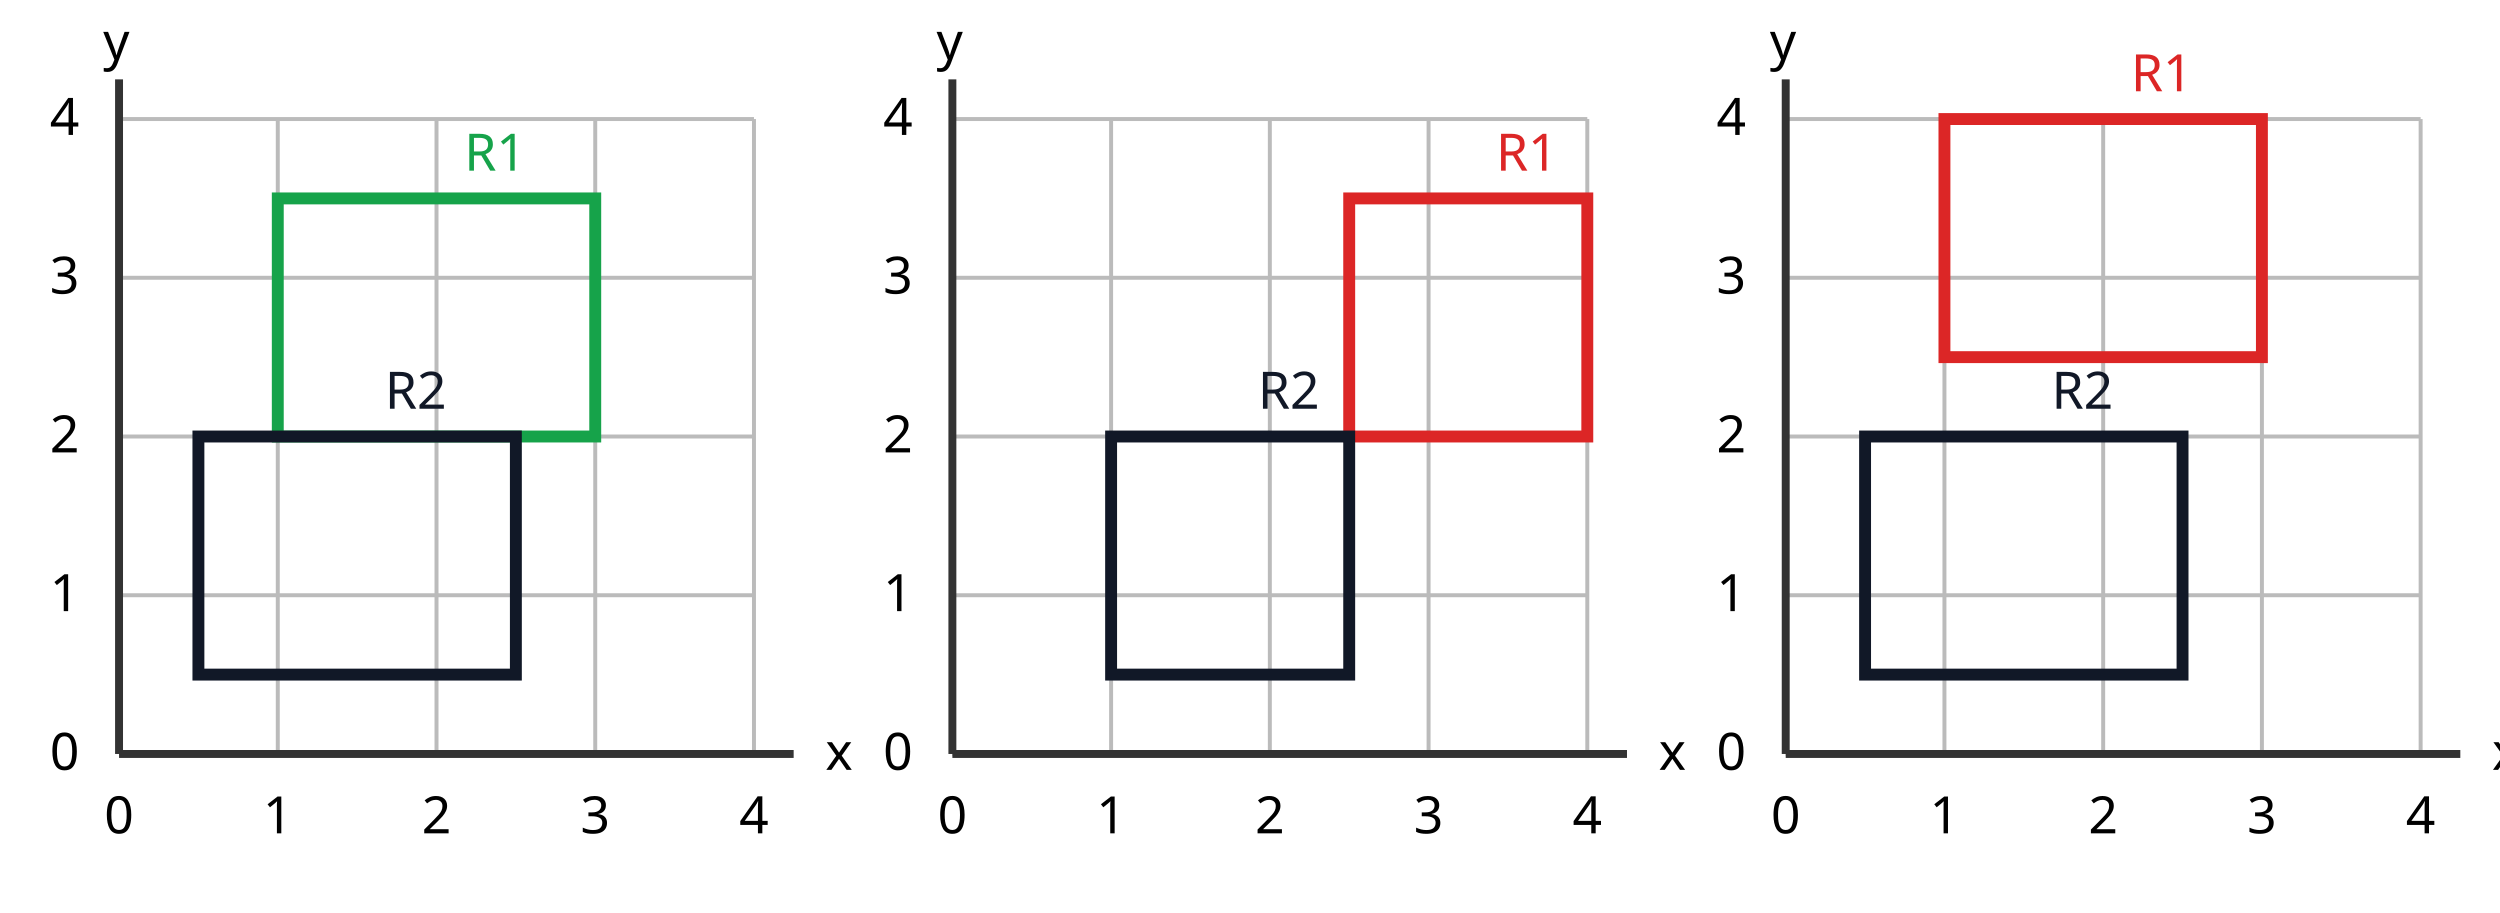
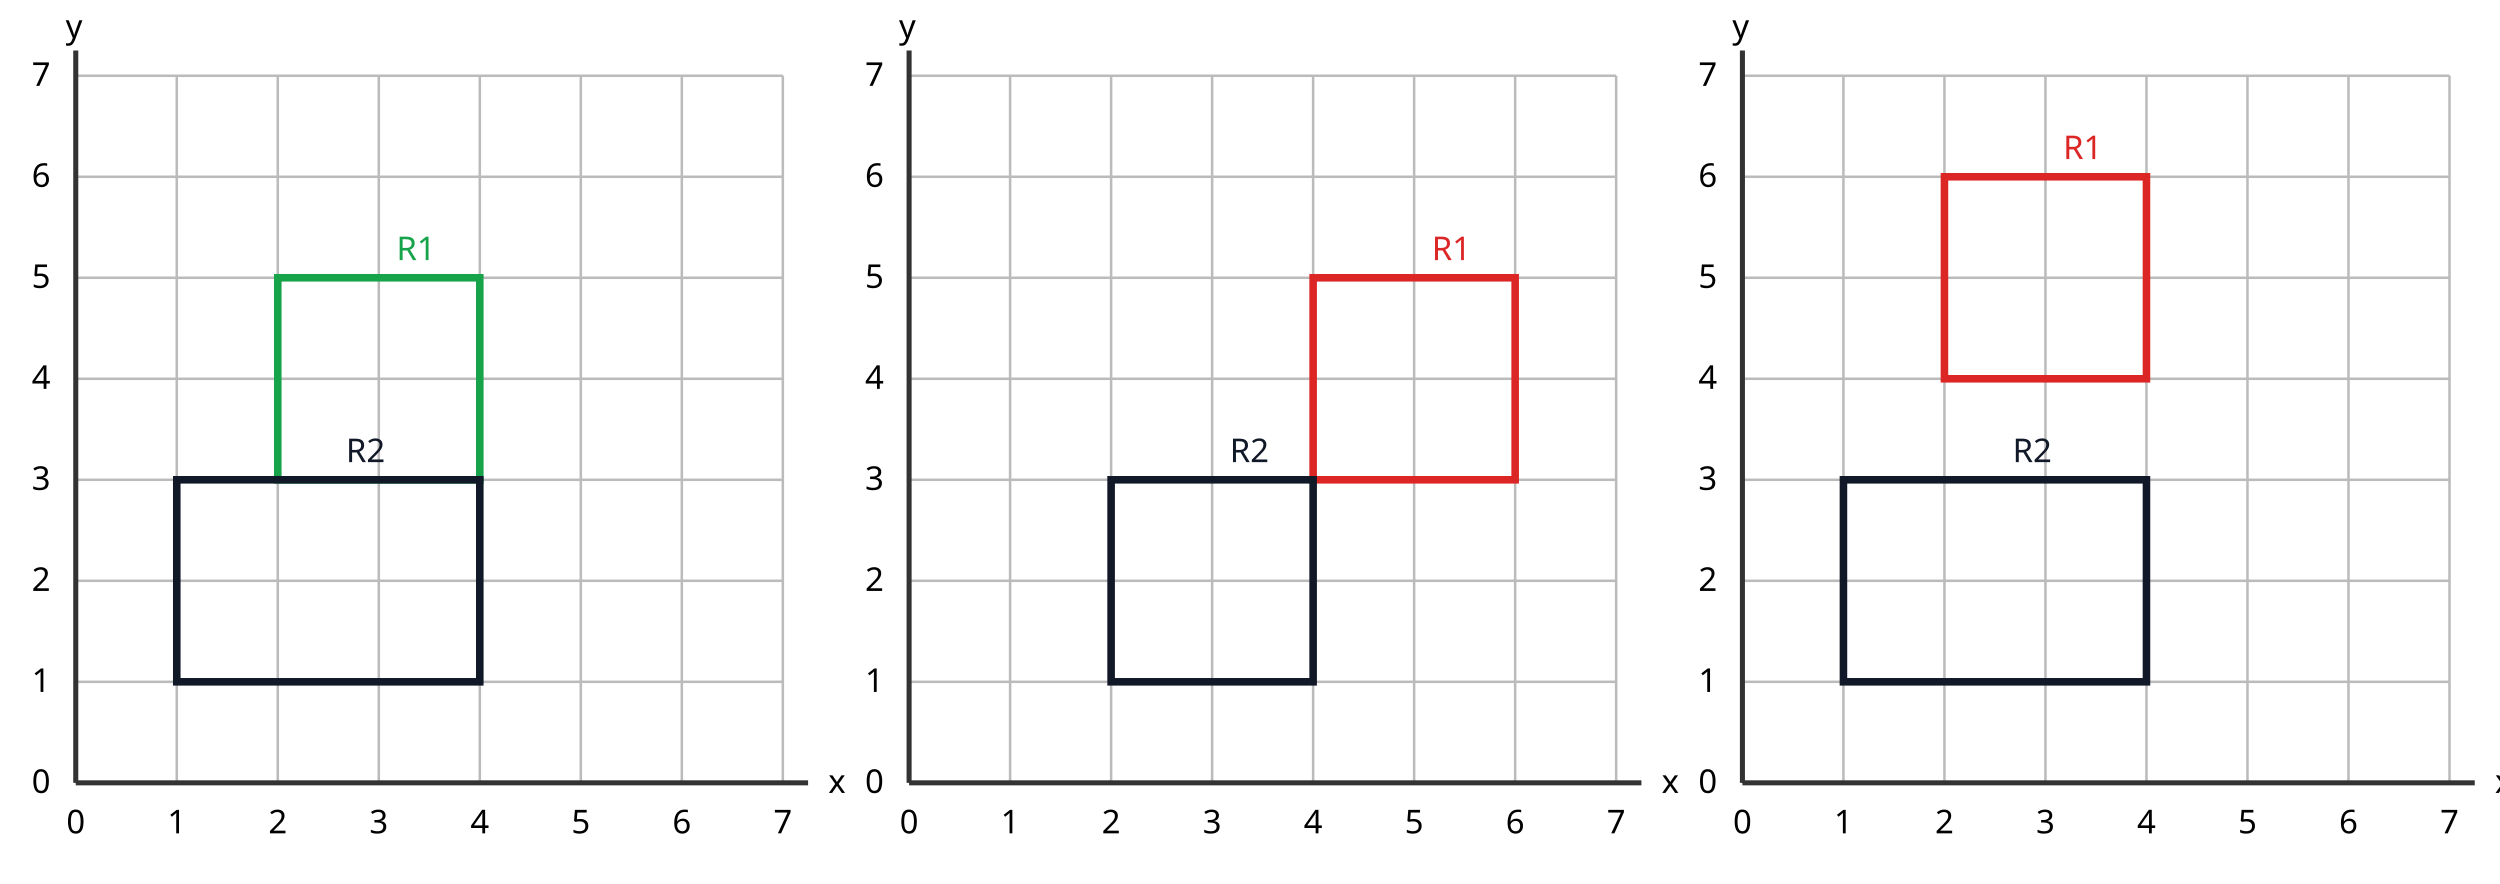
- <svg xmlns="http://www.w3.org/2000/svg" width="630" height="230" viewBox="0 0 630 230">
+ <svg xmlns="http://www.w3.org/2000/svg" width="990" height="350" viewBox="0 0 990 350">
  <style>text{font:13px sans-serif}.grid{stroke:#bbb;stroke-width:1}.axis{stroke:#333;stroke-width:2}.shape{fill:none;stroke-width:3}.endpoint{stroke:none}</style>
-   <line class="grid" x1="30" y1="30" x2="30" y2="190" />
-   <line class="grid" x1="30" y1="190" x2="190" y2="190" />
-   <text x="30" y="210" text-anchor="middle">0</text>
-   <text x="20" y="194" text-anchor="end">0</text>
-   <line class="grid" x1="70" y1="30" x2="70" y2="190" />
-   <line class="grid" x1="30" y1="150" x2="190" y2="150" />
-   <text x="70" y="210" text-anchor="middle">1</text>
-   <text x="20" y="154" text-anchor="end">1</text>
-   <line class="grid" x1="110" y1="30" x2="110" y2="190" />
-   <line class="grid" x1="30" y1="110" x2="190" y2="110" />
-   <text x="110" y="210" text-anchor="middle">2</text>
-   <text x="20" y="114" text-anchor="end">2</text>
-   <line class="grid" x1="150" y1="30" x2="150" y2="190" />
-   <line class="grid" x1="30" y1="70" x2="190" y2="70" />
-   <text x="150" y="210" text-anchor="middle">3</text>
-   <text x="20" y="74" text-anchor="end">3</text>
-   <line class="grid" x1="190" y1="30" x2="190" y2="190" />
-   <line class="grid" x1="30" y1="30" x2="190" y2="30" />
-   <text x="190" y="210" text-anchor="middle">4</text>
-   <text x="20" y="34" text-anchor="end">4</text>
-   <line class="axis" x1="30" y1="190" x2="200" y2="190" />
-   <line class="axis" x1="30" y1="190" x2="30" y2="20" />
-   <text x="208" y="194">x</text>
+   <line class="grid" x1="30" y1="30" x2="30" y2="310" />
+   <line class="grid" x1="30" y1="310" x2="310" y2="310" />
+   <text x="30" y="330" text-anchor="middle">0</text>
+   <text x="20" y="314" text-anchor="end">0</text>
+   <line class="grid" x1="70" y1="30" x2="70" y2="310" />
+   <line class="grid" x1="30" y1="270" x2="310" y2="270" />
+   <text x="70" y="330" text-anchor="middle">1</text>
+   <text x="20" y="274" text-anchor="end">1</text>
+   <line class="grid" x1="110" y1="30" x2="110" y2="310" />
+   <line class="grid" x1="30" y1="230" x2="310" y2="230" />
+   <text x="110" y="330" text-anchor="middle">2</text>
+   <text x="20" y="234" text-anchor="end">2</text>
+   <line class="grid" x1="150" y1="30" x2="150" y2="310" />
+   <line class="grid" x1="30" y1="190" x2="310" y2="190" />
+   <text x="150" y="330" text-anchor="middle">3</text>
+   <text x="20" y="194" text-anchor="end">3</text>
+   <line class="grid" x1="190" y1="30" x2="190" y2="310" />
+   <line class="grid" x1="30" y1="150" x2="310" y2="150" />
+   <text x="190" y="330" text-anchor="middle">4</text>
+   <text x="20" y="154" text-anchor="end">4</text>
+   <line class="grid" x1="230" y1="30" x2="230" y2="310" />
+   <line class="grid" x1="30" y1="110" x2="310" y2="110" />
+   <text x="230" y="330" text-anchor="middle">5</text>
+   <text x="20" y="114" text-anchor="end">5</text>
+   <line class="grid" x1="270" y1="30" x2="270" y2="310" />
+   <line class="grid" x1="30" y1="70" x2="310" y2="70" />
+   <text x="270" y="330" text-anchor="middle">6</text>
+   <text x="20" y="74" text-anchor="end">6</text>
+   <line class="grid" x1="310" y1="30" x2="310" y2="310" />
+   <line class="grid" x1="30" y1="30" x2="310" y2="30" />
+   <text x="310" y="330" text-anchor="middle">7</text>
+   <text x="20" y="34" text-anchor="end">7</text>
+   <line class="axis" x1="30" y1="310" x2="320" y2="310" />
+   <line class="axis" x1="30" y1="310" x2="30" y2="20" />
+   <text x="328" y="314">x</text>
  <text x="26" y="15">y</text>
-   <rect class="shape" x="70" y="50.0" width="80" height="60.0" stroke="#16a34a" />
-   <text x="117.0" y="43.0" fill="#16a34a">R1</text>
-   <rect class="shape" x="50.0" y="110" width="80.0" height="60.0" stroke="#111827" />
-   <text x="97.0" y="103" fill="#111827">R2</text>
-   <line class="grid" x1="240" y1="30" x2="240" y2="190" />
-   <line class="grid" x1="240" y1="190" x2="400" y2="190" />
-   <text x="240" y="210" text-anchor="middle">0</text>
-   <text x="230" y="194" text-anchor="end">0</text>
-   <line class="grid" x1="280" y1="30" x2="280" y2="190" />
-   <line class="grid" x1="240" y1="150" x2="400" y2="150" />
-   <text x="280" y="210" text-anchor="middle">1</text>
-   <text x="230" y="154" text-anchor="end">1</text>
-   <line class="grid" x1="320" y1="30" x2="320" y2="190" />
-   <line class="grid" x1="240" y1="110" x2="400" y2="110" />
-   <text x="320" y="210" text-anchor="middle">2</text>
-   <text x="230" y="114" text-anchor="end">2</text>
-   <line class="grid" x1="360" y1="30" x2="360" y2="190" />
-   <line class="grid" x1="240" y1="70" x2="400" y2="70" />
-   <text x="360" y="210" text-anchor="middle">3</text>
-   <text x="230" y="74" text-anchor="end">3</text>
-   <line class="grid" x1="400" y1="30" x2="400" y2="190" />
-   <line class="grid" x1="240" y1="30" x2="400" y2="30" />
-   <text x="400" y="210" text-anchor="middle">4</text>
-   <text x="230" y="34" text-anchor="end">4</text>
-   <line class="axis" x1="240" y1="190" x2="410" y2="190" />
-   <line class="axis" x1="240" y1="190" x2="240" y2="20" />
-   <text x="418" y="194">x</text>
-   <text x="236" y="15">y</text>
-   <rect class="shape" x="340.0" y="50.0" width="60.0" height="60.0" stroke="#dc2626" />
-   <text x="377.0" y="43.0" fill="#dc2626">R1</text>
-   <rect class="shape" x="280" y="110" width="60.0" height="60.0" stroke="#111827" />
-   <text x="317.0" y="103" fill="#111827">R2</text>
-   <line class="grid" x1="450" y1="30" x2="450" y2="190" />
-   <line class="grid" x1="450" y1="190" x2="610" y2="190" />
-   <text x="450" y="210" text-anchor="middle">0</text>
-   <text x="440" y="194" text-anchor="end">0</text>
-   <line class="grid" x1="490" y1="30" x2="490" y2="190" />
-   <line class="grid" x1="450" y1="150" x2="610" y2="150" />
-   <text x="490" y="210" text-anchor="middle">1</text>
-   <text x="440" y="154" text-anchor="end">1</text>
-   <line class="grid" x1="530" y1="30" x2="530" y2="190" />
-   <line class="grid" x1="450" y1="110" x2="610" y2="110" />
-   <text x="530" y="210" text-anchor="middle">2</text>
-   <text x="440" y="114" text-anchor="end">2</text>
-   <line class="grid" x1="570" y1="30" x2="570" y2="190" />
-   <line class="grid" x1="450" y1="70" x2="610" y2="70" />
-   <text x="570" y="210" text-anchor="middle">3</text>
-   <text x="440" y="74" text-anchor="end">3</text>
-   <line class="grid" x1="610" y1="30" x2="610" y2="190" />
-   <line class="grid" x1="450" y1="30" x2="610" y2="30" />
-   <text x="610" y="210" text-anchor="middle">4</text>
-   <text x="440" y="34" text-anchor="end">4</text>
-   <line class="axis" x1="450" y1="190" x2="620" y2="190" />
-   <line class="axis" x1="450" y1="190" x2="450" y2="20" />
-   <text x="628" y="194">x</text>
-   <text x="446" y="15">y</text>
-   <rect class="shape" x="490" y="30" width="80" height="60.0" stroke="#dc2626" />
-   <text x="537.0" y="23" fill="#dc2626">R1</text>
-   <rect class="shape" x="470.0" y="110" width="80.0" height="60.0" stroke="#111827" />
-   <text x="517.0" y="103" fill="#111827">R2</text>
+   <rect class="shape" x="110" y="110" width="80" height="80" stroke="#16a34a" />
+   <text x="157.0" y="103" fill="#16a34a">R1</text>
+   <rect class="shape" x="70" y="190" width="120" height="80" stroke="#111827" />
+   <text x="137.0" y="183" fill="#111827">R2</text>
+   <line class="grid" x1="360" y1="30" x2="360" y2="310" />
+   <line class="grid" x1="360" y1="310" x2="640" y2="310" />
+   <text x="360" y="330" text-anchor="middle">0</text>
+   <text x="350" y="314" text-anchor="end">0</text>
+   <line class="grid" x1="400" y1="30" x2="400" y2="310" />
+   <line class="grid" x1="360" y1="270" x2="640" y2="270" />
+   <text x="400" y="330" text-anchor="middle">1</text>
+   <text x="350" y="274" text-anchor="end">1</text>
+   <line class="grid" x1="440" y1="30" x2="440" y2="310" />
+   <line class="grid" x1="360" y1="230" x2="640" y2="230" />
+   <text x="440" y="330" text-anchor="middle">2</text>
+   <text x="350" y="234" text-anchor="end">2</text>
+   <line class="grid" x1="480" y1="30" x2="480" y2="310" />
+   <line class="grid" x1="360" y1="190" x2="640" y2="190" />
+   <text x="480" y="330" text-anchor="middle">3</text>
+   <text x="350" y="194" text-anchor="end">3</text>
+   <line class="grid" x1="520" y1="30" x2="520" y2="310" />
+   <line class="grid" x1="360" y1="150" x2="640" y2="150" />
+   <text x="520" y="330" text-anchor="middle">4</text>
+   <text x="350" y="154" text-anchor="end">4</text>
+   <line class="grid" x1="560" y1="30" x2="560" y2="310" />
+   <line class="grid" x1="360" y1="110" x2="640" y2="110" />
+   <text x="560" y="330" text-anchor="middle">5</text>
+   <text x="350" y="114" text-anchor="end">5</text>
+   <line class="grid" x1="600" y1="30" x2="600" y2="310" />
+   <line class="grid" x1="360" y1="70" x2="640" y2="70" />
+   <text x="600" y="330" text-anchor="middle">6</text>
+   <text x="350" y="74" text-anchor="end">6</text>
+   <line class="grid" x1="640" y1="30" x2="640" y2="310" />
+   <line class="grid" x1="360" y1="30" x2="640" y2="30" />
+   <text x="640" y="330" text-anchor="middle">7</text>
+   <text x="350" y="34" text-anchor="end">7</text>
+   <line class="axis" x1="360" y1="310" x2="650" y2="310" />
+   <line class="axis" x1="360" y1="310" x2="360" y2="20" />
+   <text x="658" y="314">x</text>
+   <text x="356" y="15">y</text>
+   <rect class="shape" x="520" y="110" width="80" height="80" stroke="#dc2626" />
+   <text x="567.0" y="103" fill="#dc2626">R1</text>
+   <rect class="shape" x="440" y="190" width="80" height="80" stroke="#111827" />
+   <text x="487.0" y="183" fill="#111827">R2</text>
+   <line class="grid" x1="690" y1="30" x2="690" y2="310" />
+   <line class="grid" x1="690" y1="310" x2="970" y2="310" />
+   <text x="690" y="330" text-anchor="middle">0</text>
+   <text x="680" y="314" text-anchor="end">0</text>
+   <line class="grid" x1="730" y1="30" x2="730" y2="310" />
+   <line class="grid" x1="690" y1="270" x2="970" y2="270" />
+   <text x="730" y="330" text-anchor="middle">1</text>
+   <text x="680" y="274" text-anchor="end">1</text>
+   <line class="grid" x1="770" y1="30" x2="770" y2="310" />
+   <line class="grid" x1="690" y1="230" x2="970" y2="230" />
+   <text x="770" y="330" text-anchor="middle">2</text>
+   <text x="680" y="234" text-anchor="end">2</text>
+   <line class="grid" x1="810" y1="30" x2="810" y2="310" />
+   <line class="grid" x1="690" y1="190" x2="970" y2="190" />
+   <text x="810" y="330" text-anchor="middle">3</text>
+   <text x="680" y="194" text-anchor="end">3</text>
+   <line class="grid" x1="850" y1="30" x2="850" y2="310" />
+   <line class="grid" x1="690" y1="150" x2="970" y2="150" />
+   <text x="850" y="330" text-anchor="middle">4</text>
+   <text x="680" y="154" text-anchor="end">4</text>
+   <line class="grid" x1="890" y1="30" x2="890" y2="310" />
+   <line class="grid" x1="690" y1="110" x2="970" y2="110" />
+   <text x="890" y="330" text-anchor="middle">5</text>
+   <text x="680" y="114" text-anchor="end">5</text>
+   <line class="grid" x1="930" y1="30" x2="930" y2="310" />
+   <line class="grid" x1="690" y1="70" x2="970" y2="70" />
+   <text x="930" y="330" text-anchor="middle">6</text>
+   <text x="680" y="74" text-anchor="end">6</text>
+   <line class="grid" x1="970" y1="30" x2="970" y2="310" />
+   <line class="grid" x1="690" y1="30" x2="970" y2="30" />
+   <text x="970" y="330" text-anchor="middle">7</text>
+   <text x="680" y="34" text-anchor="end">7</text>
+   <line class="axis" x1="690" y1="310" x2="980" y2="310" />
+   <line class="axis" x1="690" y1="310" x2="690" y2="20" />
+   <text x="988" y="314">x</text>
+   <text x="686" y="15">y</text>
+   <rect class="shape" x="770" y="70" width="80" height="80" stroke="#dc2626" />
+   <text x="817.0" y="63" fill="#dc2626">R1</text>
+   <rect class="shape" x="730" y="190" width="120" height="80" stroke="#111827" />
+   <text x="797.0" y="183" fill="#111827">R2</text>
</svg>
